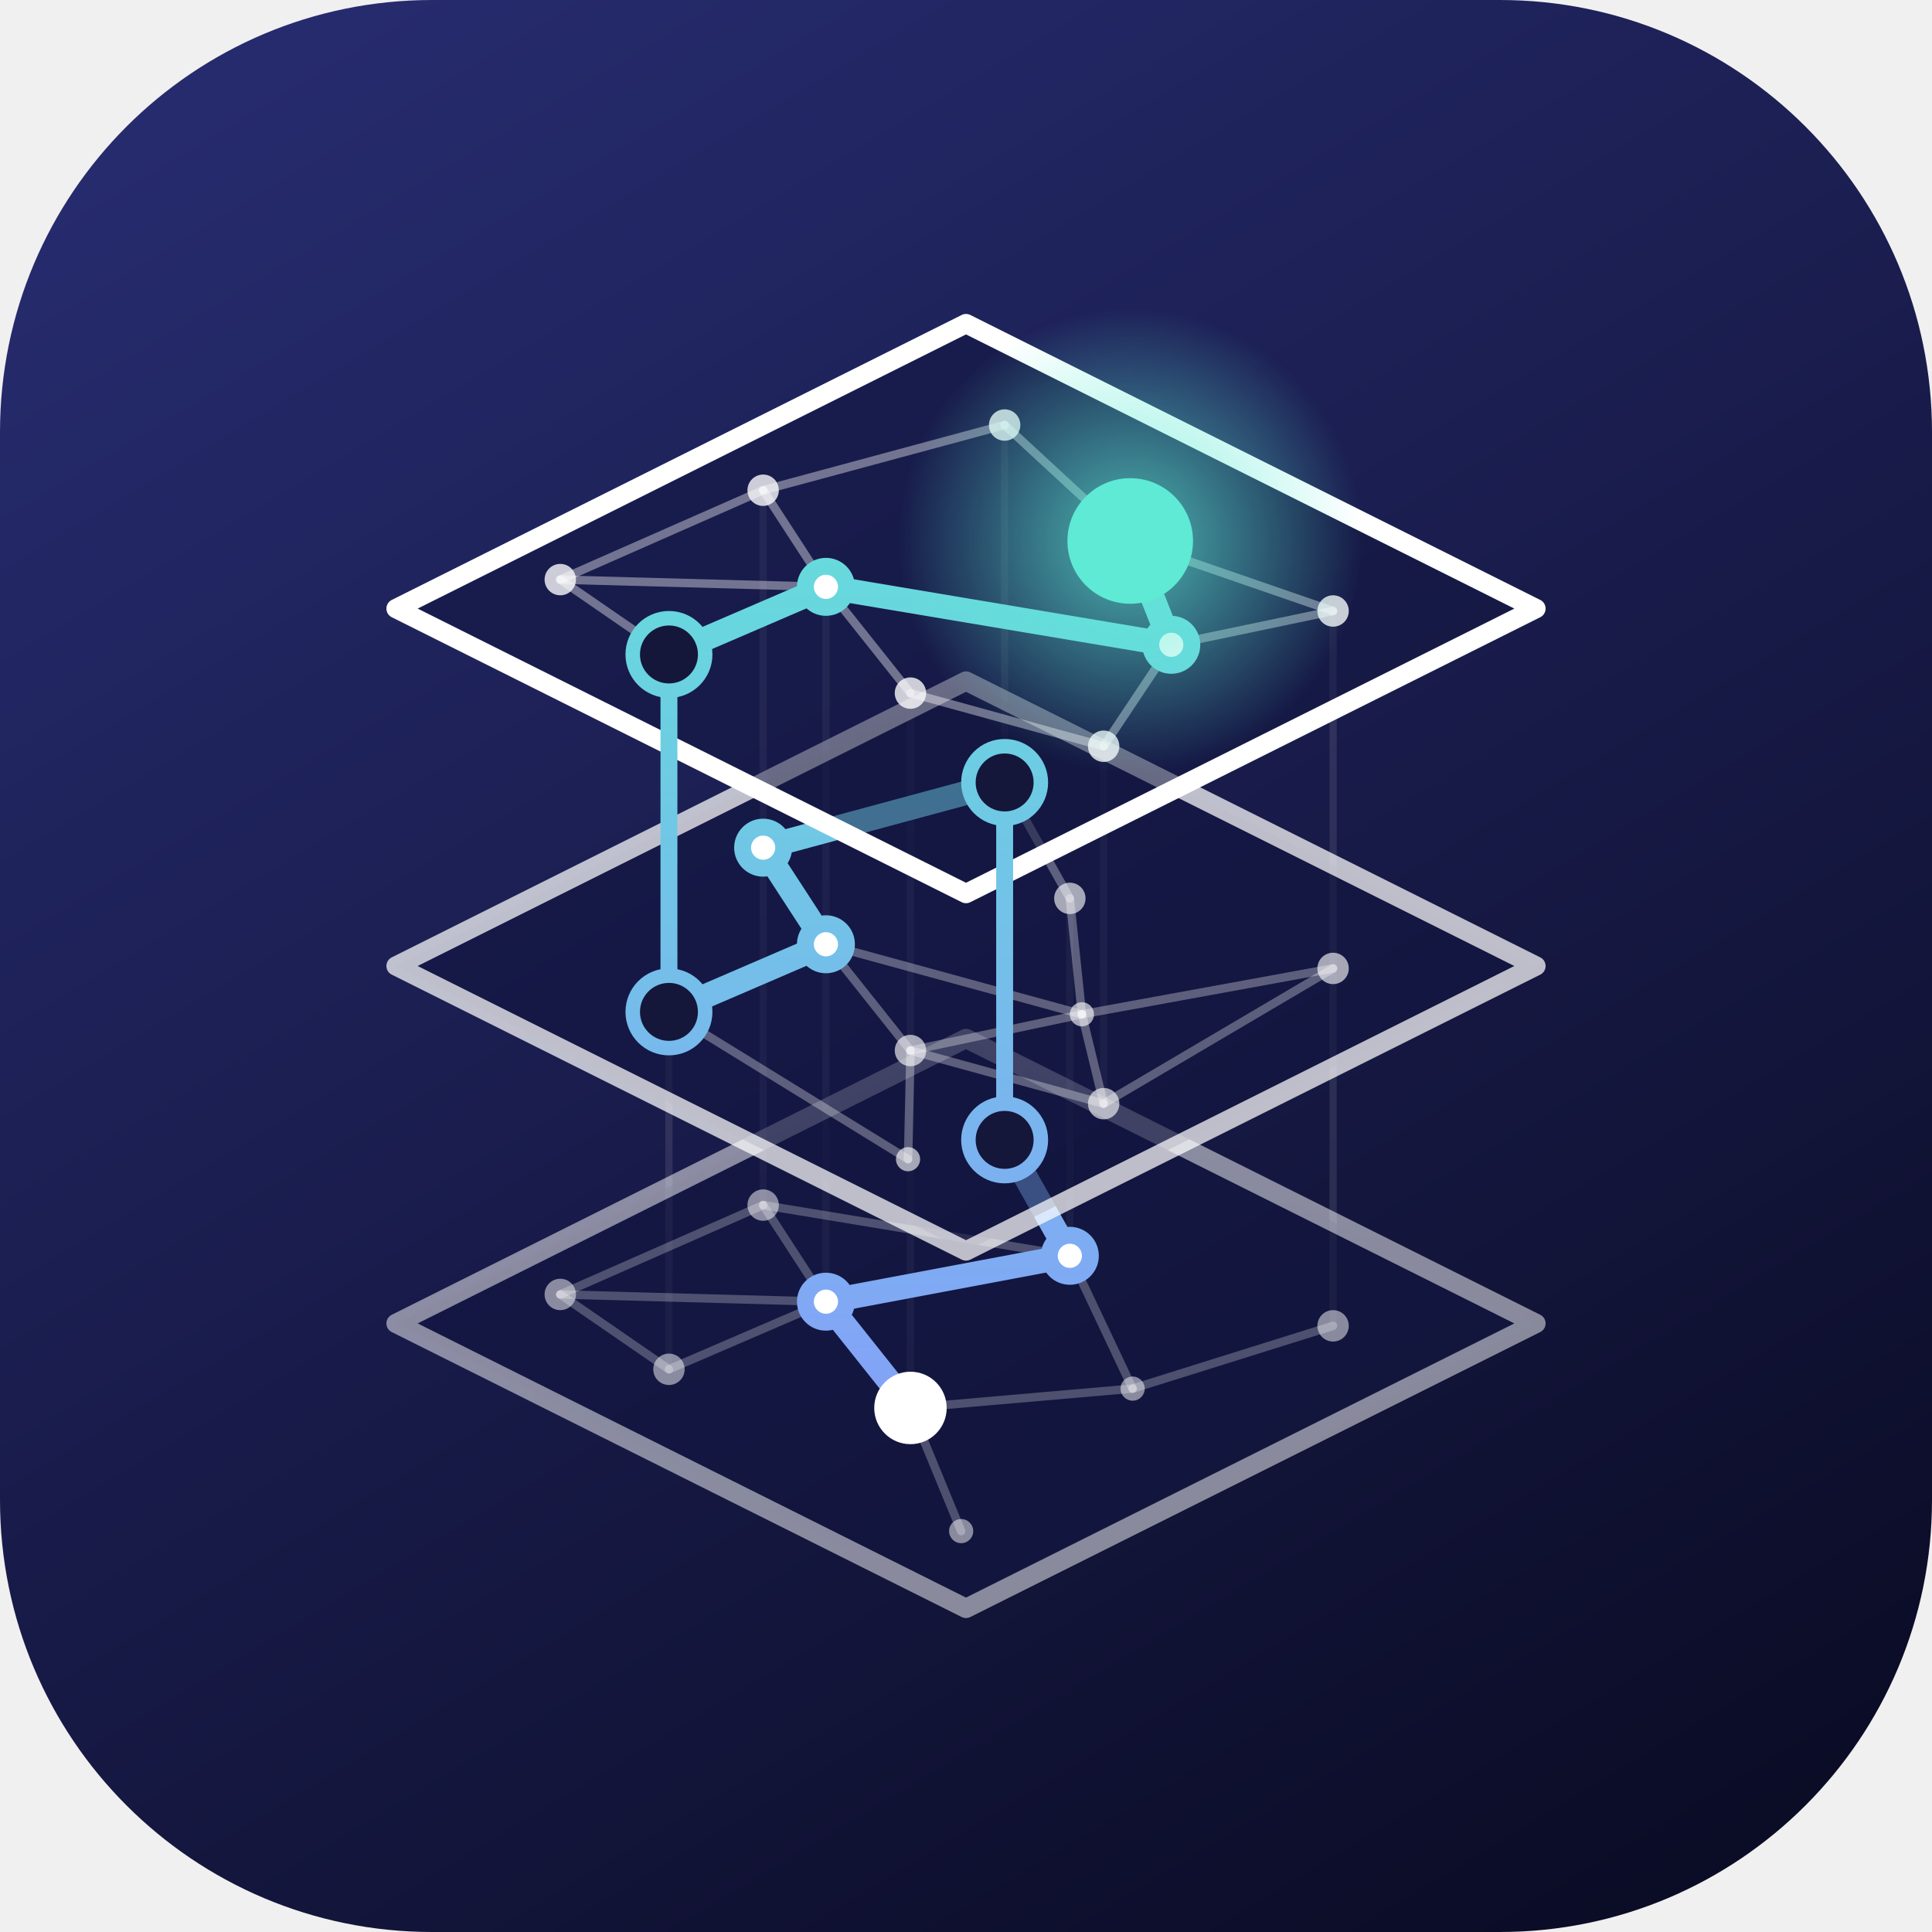
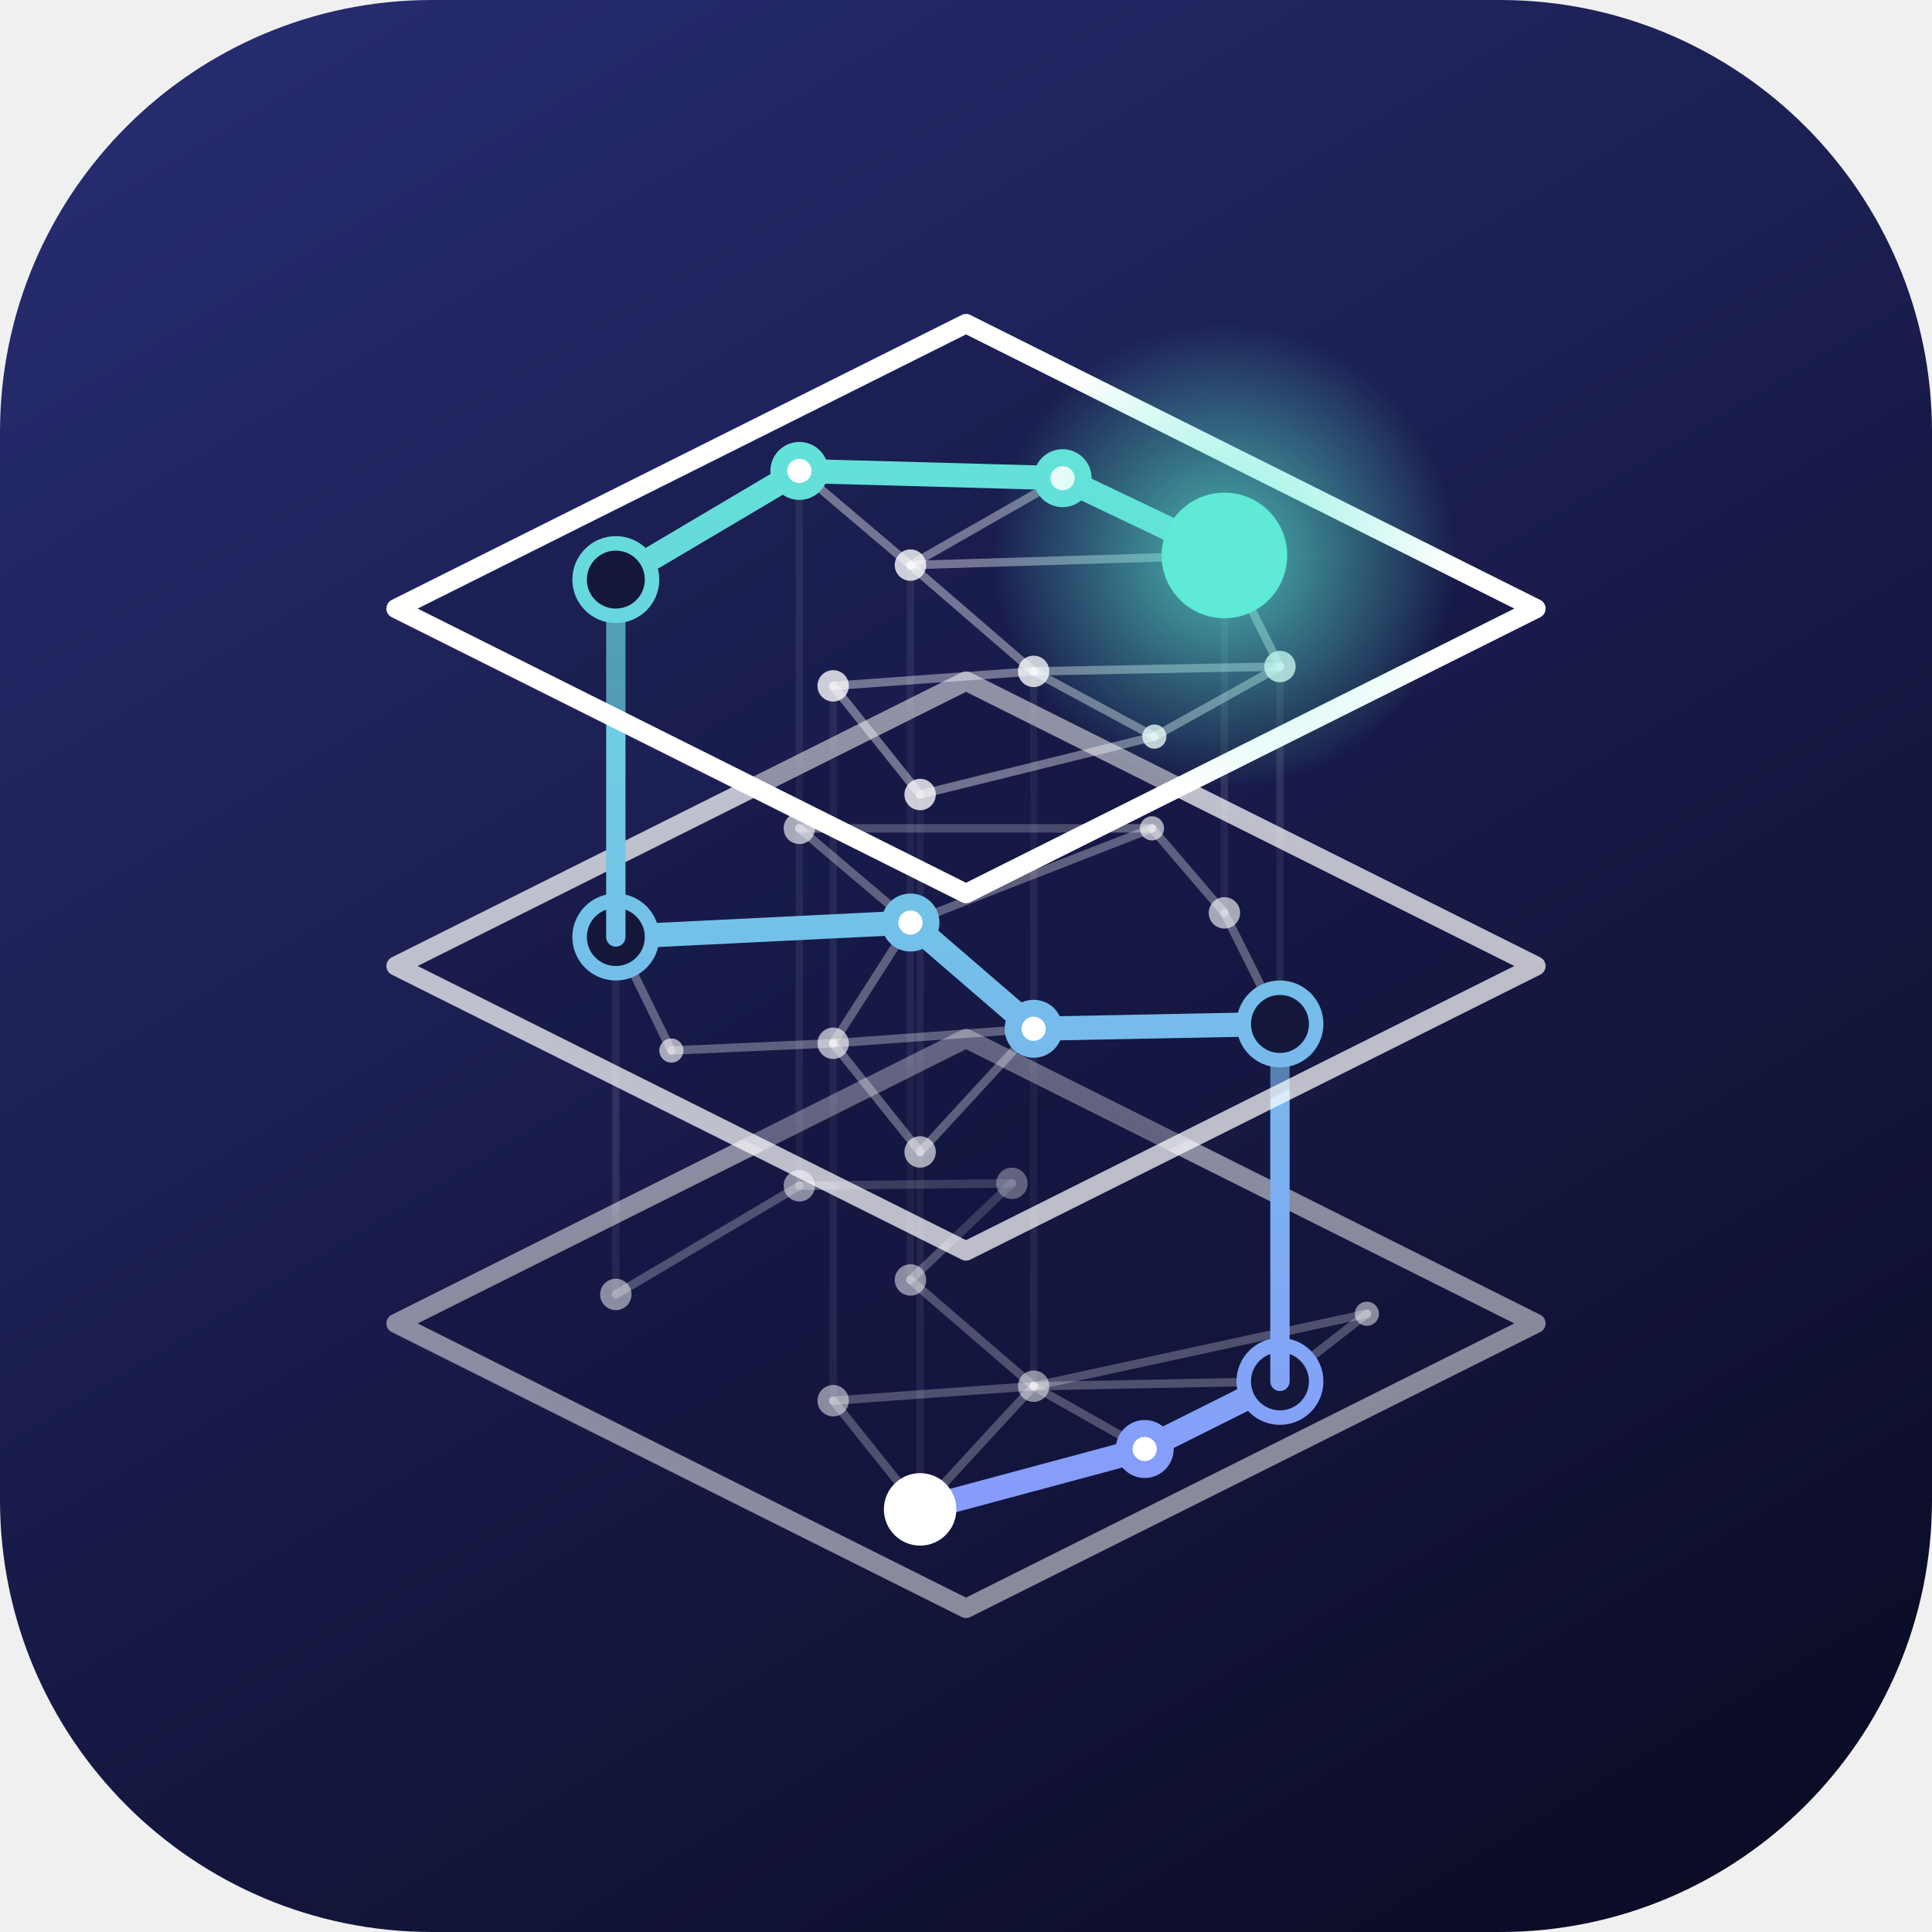
<svg xmlns="http://www.w3.org/2000/svg" viewBox="0 0 1024 1024" width="1024" height="1024" role="img" aria-label="Engram">
  <defs>
    <linearGradient id="bg" x1="0.2" y1="0" x2="0.8" y2="1">
      <stop offset="0" stop-color="#262B6E" />
      <stop offset="1" stop-color="#0B0C26" />
    </linearGradient>
    <linearGradient id="route" gradientUnits="userSpaceOnUse" x1="512" y1="800" x2="512" y2="260">
      <stop offset="0" stop-color="#8B93FF" />
      <stop offset="1" stop-color="#5EEAD4" />
    </linearGradient>
    <radialGradient id="glow" cx="0.5" cy="0.5" r="0.5">
      <stop offset="0" stop-color="#5EEAD4" stop-opacity="0.75" />
      <stop offset="1" stop-color="#5EEAD4" stop-opacity="0" />
    </radialGradient>
  </defs>
  <rect width="1024" height="1024" rx="229" fill="url(#bg)" />
  <g transform="translate(512 512) scale(1.28) translate(-512 -528)">
-     <line x1="489" y1="711" x2="489" y2="563" stroke="#FFFFFF" stroke-opacity=".10" stroke-width="3" />
-     <line x1="428" y1="627" x2="428" y2="479" stroke="#FFFFFF" stroke-opacity=".10" stroke-width="3" />
-     <line x1="664" y1="677" x2="664" y2="529" stroke="#FFFFFF" stroke-opacity=".10" stroke-width="3" />
-     <line x1="555" y1="648" x2="555" y2="500" stroke="#FFFFFF" stroke-opacity=".10" stroke-width="3" />
-     <line x1="389" y1="695" x2="389" y2="547" stroke="#FFFFFF" stroke-opacity=".10" stroke-width="3" />
-     <line x1="528" y1="600" x2="528" y2="452" stroke="#FFFFFF" stroke-opacity=".10" stroke-width="3" />
-     <line x1="454" y1="667" x2="454" y2="519" stroke="#FFFFFF" stroke-opacity=".10" stroke-width="3" />
-     <line x1="489" y1="563" x2="489" y2="415" stroke="#FFFFFF" stroke-opacity=".10" stroke-width="3" />
-     <line x1="428" y1="479" x2="428" y2="331" stroke="#FFFFFF" stroke-opacity=".10" stroke-width="3" />
-     <line x1="569" y1="585" x2="569" y2="437" stroke="#FFFFFF" stroke-opacity=".10" stroke-width="3" />
-     <line x1="664" y1="529" x2="664" y2="381" stroke="#FFFFFF" stroke-opacity=".10" stroke-width="3" />
-     <line x1="389" y1="547" x2="389" y2="399" stroke="#FFFFFF" stroke-opacity=".10" stroke-width="3" />
-     <line x1="528" y1="452" x2="528" y2="304" stroke="#FFFFFF" stroke-opacity=".10" stroke-width="3" />
-     <line x1="454" y1="519" x2="454" y2="371" stroke="#FFFFFF" stroke-opacity=".10" stroke-width="3" />
-     <polygon points="512,794 748,676 512,558 276,676" fill="#12163F" fill-opacity="0.62" stroke="#FFFFFF" stroke-opacity="0.5" stroke-width="8" stroke-linejoin="round" />
+     <line x1="457" y1="708" x2="457" y2="560" stroke="#FFFFFF" stroke-opacity=".10" stroke-width="3" />
+     <line x1="642" y1="700" x2="642" y2="552" stroke="#FFFFFF" stroke-opacity=".10" stroke-width="3" />
+     <line x1="443" y1="619" x2="443" y2="471" stroke="#FFFFFF" stroke-opacity=".10" stroke-width="3" />
+     <line x1="493" y1="753" x2="493" y2="605" stroke="#FFFFFF" stroke-opacity=".10" stroke-width="3" />
+     <line x1="367" y1="664" x2="367" y2="516" stroke="#FFFFFF" stroke-opacity=".10" stroke-width="3" />
+     <line x1="540" y1="702" x2="540" y2="554" stroke="#FFFFFF" stroke-opacity=".10" stroke-width="3" />
+     <line x1="489" y1="658" x2="489" y2="510" stroke="#FFFFFF" stroke-opacity=".10" stroke-width="3" />
+     <line x1="457" y1="560" x2="457" y2="412" stroke="#FFFFFF" stroke-opacity=".10" stroke-width="3" />
+     <line x1="642" y1="552" x2="642" y2="404" stroke="#FFFFFF" stroke-opacity=".10" stroke-width="3" />
+     <line x1="619" y1="506" x2="619" y2="358" stroke="#FFFFFF" stroke-opacity=".10" stroke-width="3" />
+     <line x1="443" y1="471" x2="443" y2="323" stroke="#FFFFFF" stroke-opacity=".10" stroke-width="3" />
+     <line x1="493" y1="605" x2="493" y2="457" stroke="#FFFFFF" stroke-opacity=".10" stroke-width="3" />
+     <line x1="367" y1="516" x2="367" y2="368" stroke="#FFFFFF" stroke-opacity=".10" stroke-width="3" />
+     <line x1="540" y1="554" x2="540" y2="406" stroke="#FFFFFF" stroke-opacity=".10" stroke-width="3" />
+     <line x1="489" y1="510" x2="489" y2="362" stroke="#FFFFFF" stroke-opacity=".10" stroke-width="3" />
+     <polygon points="512,794 748,676 512,558 276,676" fill="#12163F" fill-opacity="0.34" stroke="#FFFFFF" stroke-opacity="0.5" stroke-width="8" stroke-linejoin="round" />
    <g stroke="#FFFFFF" stroke-opacity="0.25" stroke-width="3.5" stroke-linecap="round">
-       <line x1="489" y1="711" x2="510" y2="762" />
-       <line x1="489" y1="711" x2="581" y2="703" />
-       <line x1="428" y1="627" x2="555" y2="648" />
-       <line x1="428" y1="627" x2="344" y2="664" />
-       <line x1="428" y1="627" x2="454" y2="667" />
-       <line x1="664" y1="677" x2="581" y2="703" />
-       <line x1="555" y1="648" x2="581" y2="703" />
-       <line x1="389" y1="695" x2="344" y2="664" />
-       <line x1="389" y1="695" x2="454" y2="667" />
-       <line x1="344" y1="664" x2="454" y2="667" />
+       <line x1="457" y1="708" x2="493" y2="753" />
+       <line x1="457" y1="708" x2="540" y2="702" />
+       <line x1="642" y1="700" x2="540" y2="702" />
+       <line x1="642" y1="700" x2="678" y2="672" />
+       <line x1="443" y1="619" x2="367" y2="664" />
+       <line x1="443" y1="619" x2="531" y2="618" />
+       <line x1="493" y1="753" x2="540" y2="702" />
+       <line x1="540" y1="702" x2="489" y2="658" />
+       <line x1="540" y1="702" x2="678" y2="672" />
+       <line x1="540" y1="702" x2="586" y2="728" />
+       <line x1="489" y1="658" x2="531" y2="618" />
    </g>
-     <circle cx="428" cy="627" r="6.5" fill="#FFFFFF" fill-opacity="0.5" />
-     <circle cx="664" cy="677" r="6.5" fill="#FFFFFF" fill-opacity="0.5" />
-     <circle cx="389" cy="695" r="6.5" fill="#FFFFFF" fill-opacity="0.5" />
-     <circle cx="344" cy="664" r="6.5" fill="#FFFFFF" fill-opacity="0.5" />
-     <circle cx="510" cy="762" r="5" fill="#FFFFFF" fill-opacity="0.5" />
-     <circle cx="581" cy="703" r="5" fill="#FFFFFF" fill-opacity="0.5" />
-     <path d="M489 711 L454 667 L555 648 L528 600" fill="none" stroke="url(#route)" stroke-width="10" stroke-linecap="round" stroke-linejoin="round" />
-     <circle cx="489" cy="711" r="12" fill="url(#route)" />
-     <circle cx="489" cy="711" r="5" fill="#FFFFFF" />
-     <circle cx="454" cy="667" r="12" fill="url(#route)" />
-     <circle cx="454" cy="667" r="5" fill="#FFFFFF" />
-     <circle cx="555" cy="648" r="12" fill="url(#route)" />
-     <circle cx="555" cy="648" r="5" fill="#FFFFFF" />
-     <polygon points="512,646 748,528 512,410 276,528" fill="#12163F" fill-opacity="0.62" stroke="#FFFFFF" stroke-opacity="0.72" stroke-width="8" stroke-linejoin="round" />
+     <circle cx="457" cy="708" r="6.5" fill="#FFFFFF" fill-opacity="0.5" />
+     <circle cx="443" cy="619" r="6.5" fill="#FFFFFF" fill-opacity="0.5" />
+     <circle cx="367" cy="664" r="6.5" fill="#FFFFFF" fill-opacity="0.5" />
+     <circle cx="540" cy="702" r="6.5" fill="#FFFFFF" fill-opacity="0.5" />
+     <circle cx="489" cy="658" r="6.5" fill="#FFFFFF" fill-opacity="0.5" />
+     <circle cx="531" cy="618" r="6.5" fill="#FFFFFF" fill-opacity="0.5" />
+     <circle cx="678" cy="672" r="5" fill="#FFFFFF" fill-opacity="0.5" />
+     <path d="M493 753 L586 728 L642 700" fill="none" stroke="url(#route)" stroke-width="10" stroke-linecap="round" stroke-linejoin="round" />
+     <circle cx="493" cy="753" r="12" fill="url(#route)" />
+     <circle cx="493" cy="753" r="5" fill="#FFFFFF" />
+     <circle cx="586" cy="728" r="12" fill="url(#route)" />
+     <circle cx="586" cy="728" r="5" fill="#FFFFFF" />
+     <circle cx="642" cy="700" r="15" fill="#14173A" stroke="url(#route)" stroke-width="6" />
+     <circle cx="493" cy="753" r="15" fill="#FFFFFF" />
+     <line x1="642" y1="700" x2="642" y2="552" stroke="url(#route)" stroke-width="8" stroke-linecap="round" />
+     <polygon points="512,646 748,528 512,410 276,528" fill="#12163F" fill-opacity="0.34" stroke="#FFFFFF" stroke-opacity="0.72" stroke-width="8" stroke-linejoin="round" />
    <g stroke="#FFFFFF" stroke-opacity="0.31" stroke-width="3.5" stroke-linecap="round">
-       <line x1="489" y1="563" x2="569" y2="585" />
-       <line x1="489" y1="563" x2="454" y2="519" />
-       <line x1="489" y1="563" x2="488" y2="608" />
-       <line x1="489" y1="563" x2="560" y2="548" />
-       <line x1="569" y1="585" x2="664" y2="529" />
-       <line x1="569" y1="585" x2="560" y2="548" />
-       <line x1="664" y1="529" x2="560" y2="548" />
-       <line x1="555" y1="500" x2="528" y2="452" />
-       <line x1="555" y1="500" x2="560" y2="548" />
-       <line x1="389" y1="547" x2="488" y2="608" />
-       <line x1="454" y1="519" x2="560" y2="548" />
+       <line x1="457" y1="560" x2="493" y2="605" />
+       <line x1="457" y1="560" x2="540" y2="554" />
+       <line x1="457" y1="560" x2="489" y2="510" />
+       <line x1="457" y1="560" x2="390" y2="563" />
+       <line x1="642" y1="552" x2="619" y2="506" />
+       <line x1="619" y1="506" x2="589" y2="471" />
+       <line x1="443" y1="471" x2="489" y2="510" />
+       <line x1="443" y1="471" x2="589" y2="471" />
+       <line x1="493" y1="605" x2="540" y2="554" />
+       <line x1="367" y1="516" x2="390" y2="563" />
+       <line x1="489" y1="510" x2="589" y2="471" />
    </g>
-     <circle cx="489" cy="563" r="6.5" fill="#FFFFFF" fill-opacity="0.62" />
-     <circle cx="569" cy="585" r="6.5" fill="#FFFFFF" fill-opacity="0.62" />
-     <circle cx="664" cy="529" r="6.5" fill="#FFFFFF" fill-opacity="0.62" />
-     <circle cx="555" cy="500" r="6.5" fill="#FFFFFF" fill-opacity="0.62" />
-     <circle cx="488" cy="608" r="5" fill="#FFFFFF" fill-opacity="0.62" />
-     <circle cx="560" cy="548" r="5" fill="#FFFFFF" fill-opacity="0.62" />
-     <path d="M528 452 L428 479 L454 519 L389 547" fill="none" stroke="url(#route)" stroke-width="10" stroke-linecap="round" stroke-linejoin="round" />
-     <circle cx="528" cy="452" r="12" fill="url(#route)" />
-     <circle cx="528" cy="452" r="5" fill="#FFFFFF" />
-     <circle cx="428" cy="479" r="12" fill="url(#route)" />
-     <circle cx="428" cy="479" r="5" fill="#FFFFFF" />
-     <circle cx="454" cy="519" r="12" fill="url(#route)" />
-     <circle cx="454" cy="519" r="5" fill="#FFFFFF" />
-     <circle cx="389" cy="547" r="12" fill="url(#route)" />
-     <circle cx="389" cy="547" r="5" fill="#FFFFFF" />
-     <polygon points="512,498 748,380 512,262 276,380" fill="#12163F" fill-opacity="0.5" stroke="#FFFFFF" stroke-opacity="1.0" stroke-width="8" stroke-linejoin="round" />
+     <circle cx="457" cy="560" r="6.5" fill="#FFFFFF" fill-opacity="0.62" />
+     <circle cx="619" cy="506" r="6.5" fill="#FFFFFF" fill-opacity="0.62" />
+     <circle cx="443" cy="471" r="6.5" fill="#FFFFFF" fill-opacity="0.62" />
+     <circle cx="493" cy="605" r="6.5" fill="#FFFFFF" fill-opacity="0.62" />
+     <circle cx="390" cy="563" r="5" fill="#FFFFFF" fill-opacity="0.62" />
+     <circle cx="589" cy="471" r="5" fill="#FFFFFF" fill-opacity="0.62" />
+     <path d="M642 552 L540 554 L489 510 L367 516" fill="none" stroke="url(#route)" stroke-width="10" stroke-linecap="round" stroke-linejoin="round" />
+     <circle cx="642" cy="552" r="12" fill="url(#route)" />
+     <circle cx="642" cy="552" r="5" fill="#FFFFFF" />
+     <circle cx="540" cy="554" r="12" fill="url(#route)" />
+     <circle cx="540" cy="554" r="5" fill="#FFFFFF" />
+     <circle cx="489" cy="510" r="12" fill="url(#route)" />
+     <circle cx="489" cy="510" r="5" fill="#FFFFFF" />
+     <circle cx="367" cy="516" r="12" fill="url(#route)" />
+     <circle cx="367" cy="516" r="5" fill="#FFFFFF" />
+     <circle cx="642" cy="552" r="15" fill="#14173A" stroke="url(#route)" stroke-width="6" />
+     <circle cx="367" cy="516" r="15" fill="#14173A" stroke="url(#route)" stroke-width="6" />
+     <line x1="367" y1="516" x2="367" y2="368" stroke="url(#route)" stroke-width="8" stroke-linecap="round" />
+     <polygon points="512,498 748,380 512,262 276,380" fill="#12163F" fill-opacity="0.28" stroke="#FFFFFF" stroke-opacity="1.0" stroke-width="8" stroke-linejoin="round" />
    <g stroke="#FFFFFF" stroke-opacity="0.39" stroke-width="3.5" stroke-linecap="round">
-       <line x1="489" y1="415" x2="569" y2="437" />
-       <line x1="489" y1="415" x2="454" y2="371" />
-       <line x1="428" y1="331" x2="344" y2="368" />
-       <line x1="428" y1="331" x2="528" y2="304" />
-       <line x1="428" y1="331" x2="454" y2="371" />
-       <line x1="569" y1="437" x2="597" y2="395" />
-       <line x1="664" y1="381" x2="580" y2="352" />
-       <line x1="664" y1="381" x2="597" y2="395" />
-       <line x1="389" y1="399" x2="344" y2="368" />
-       <line x1="344" y1="368" x2="454" y2="371" />
-       <line x1="528" y1="304" x2="580" y2="352" />
+       <line x1="457" y1="412" x2="493" y2="457" />
+       <line x1="457" y1="412" x2="540" y2="406" />
+       <line x1="642" y1="404" x2="619" y2="358" />
+       <line x1="642" y1="404" x2="540" y2="406" />
+       <line x1="642" y1="404" x2="590" y2="433" />
+       <line x1="619" y1="358" x2="489" y2="362" />
+       <line x1="443" y1="323" x2="489" y2="362" />
+       <line x1="493" y1="457" x2="590" y2="433" />
+       <line x1="540" y1="406" x2="489" y2="362" />
+       <line x1="540" y1="406" x2="590" y2="433" />
+       <line x1="489" y1="362" x2="552" y2="326" />
    </g>
-     <circle cx="489" cy="415" r="6.5" fill="#FFFFFF" fill-opacity="0.78" />
-     <circle cx="428" cy="331" r="6.5" fill="#FFFFFF" fill-opacity="0.78" />
-     <circle cx="569" cy="437" r="6.5" fill="#FFFFFF" fill-opacity="0.78" />
-     <circle cx="664" cy="381" r="6.5" fill="#FFFFFF" fill-opacity="0.78" />
-     <circle cx="344" cy="368" r="6.5" fill="#FFFFFF" fill-opacity="0.78" />
-     <circle cx="528" cy="304" r="6.5" fill="#FFFFFF" fill-opacity="0.78" />
-     <path d="M389 399 L454 371 L597 395 L580 352" fill="none" stroke="url(#route)" stroke-width="10" stroke-linecap="round" stroke-linejoin="round" />
-     <circle cx="454" cy="371" r="12" fill="url(#route)" />
-     <circle cx="454" cy="371" r="5" fill="#FFFFFF" />
-     <circle cx="597" cy="395" r="12" fill="url(#route)" />
-     <circle cx="597" cy="395" r="5" fill="#FFFFFF" />
-     <line x1="528" y1="600" x2="528" y2="452" stroke="url(#route)" stroke-width="7" stroke-linecap="round" />
-     <line x1="389" y1="547" x2="389" y2="399" stroke="url(#route)" stroke-width="7" stroke-linecap="round" />
-     <circle cx="528" cy="600" r="15" fill="#14173A" stroke="url(#route)" stroke-width="6" />
-     <circle cx="528" cy="452" r="15" fill="#14173A" stroke="url(#route)" stroke-width="6" />
-     <circle cx="389" cy="547" r="15" fill="#14173A" stroke="url(#route)" stroke-width="6" />
-     <circle cx="389" cy="399" r="15" fill="#14173A" stroke="url(#route)" stroke-width="6" />
-     <circle cx="489" cy="711" r="15" fill="#FFFFFF" />
-     <circle cx="580" cy="352" r="96" fill="url(#glow)" />
-     <circle cx="580" cy="352" r="26" fill="#5EEAD4" />
+     <circle cx="457" cy="412" r="6.5" fill="#FFFFFF" fill-opacity="0.78" />
+     <circle cx="642" cy="404" r="6.5" fill="#FFFFFF" fill-opacity="0.78" />
+     <circle cx="493" cy="457" r="6.5" fill="#FFFFFF" fill-opacity="0.78" />
+     <circle cx="540" cy="406" r="6.5" fill="#FFFFFF" fill-opacity="0.78" />
+     <circle cx="489" cy="362" r="6.5" fill="#FFFFFF" fill-opacity="0.78" />
+     <circle cx="590" cy="433" r="5" fill="#FFFFFF" fill-opacity="0.78" />
+     <path d="M367 368 L443 323 L552 326 L619 358" fill="none" stroke="url(#route)" stroke-width="10" stroke-linecap="round" stroke-linejoin="round" />
+     <circle cx="443" cy="323" r="12" fill="url(#route)" />
+     <circle cx="443" cy="323" r="5" fill="#FFFFFF" />
+     <circle cx="552" cy="326" r="12" fill="url(#route)" />
+     <circle cx="552" cy="326" r="5" fill="#FFFFFF" />
+     <circle cx="367" cy="368" r="15" fill="#14173A" stroke="url(#route)" stroke-width="6" />
+     <circle cx="619" cy="358" r="96" fill="url(#glow)" />
+     <circle cx="619" cy="358" r="26" fill="#5EEAD4" />
  </g>
</svg>
